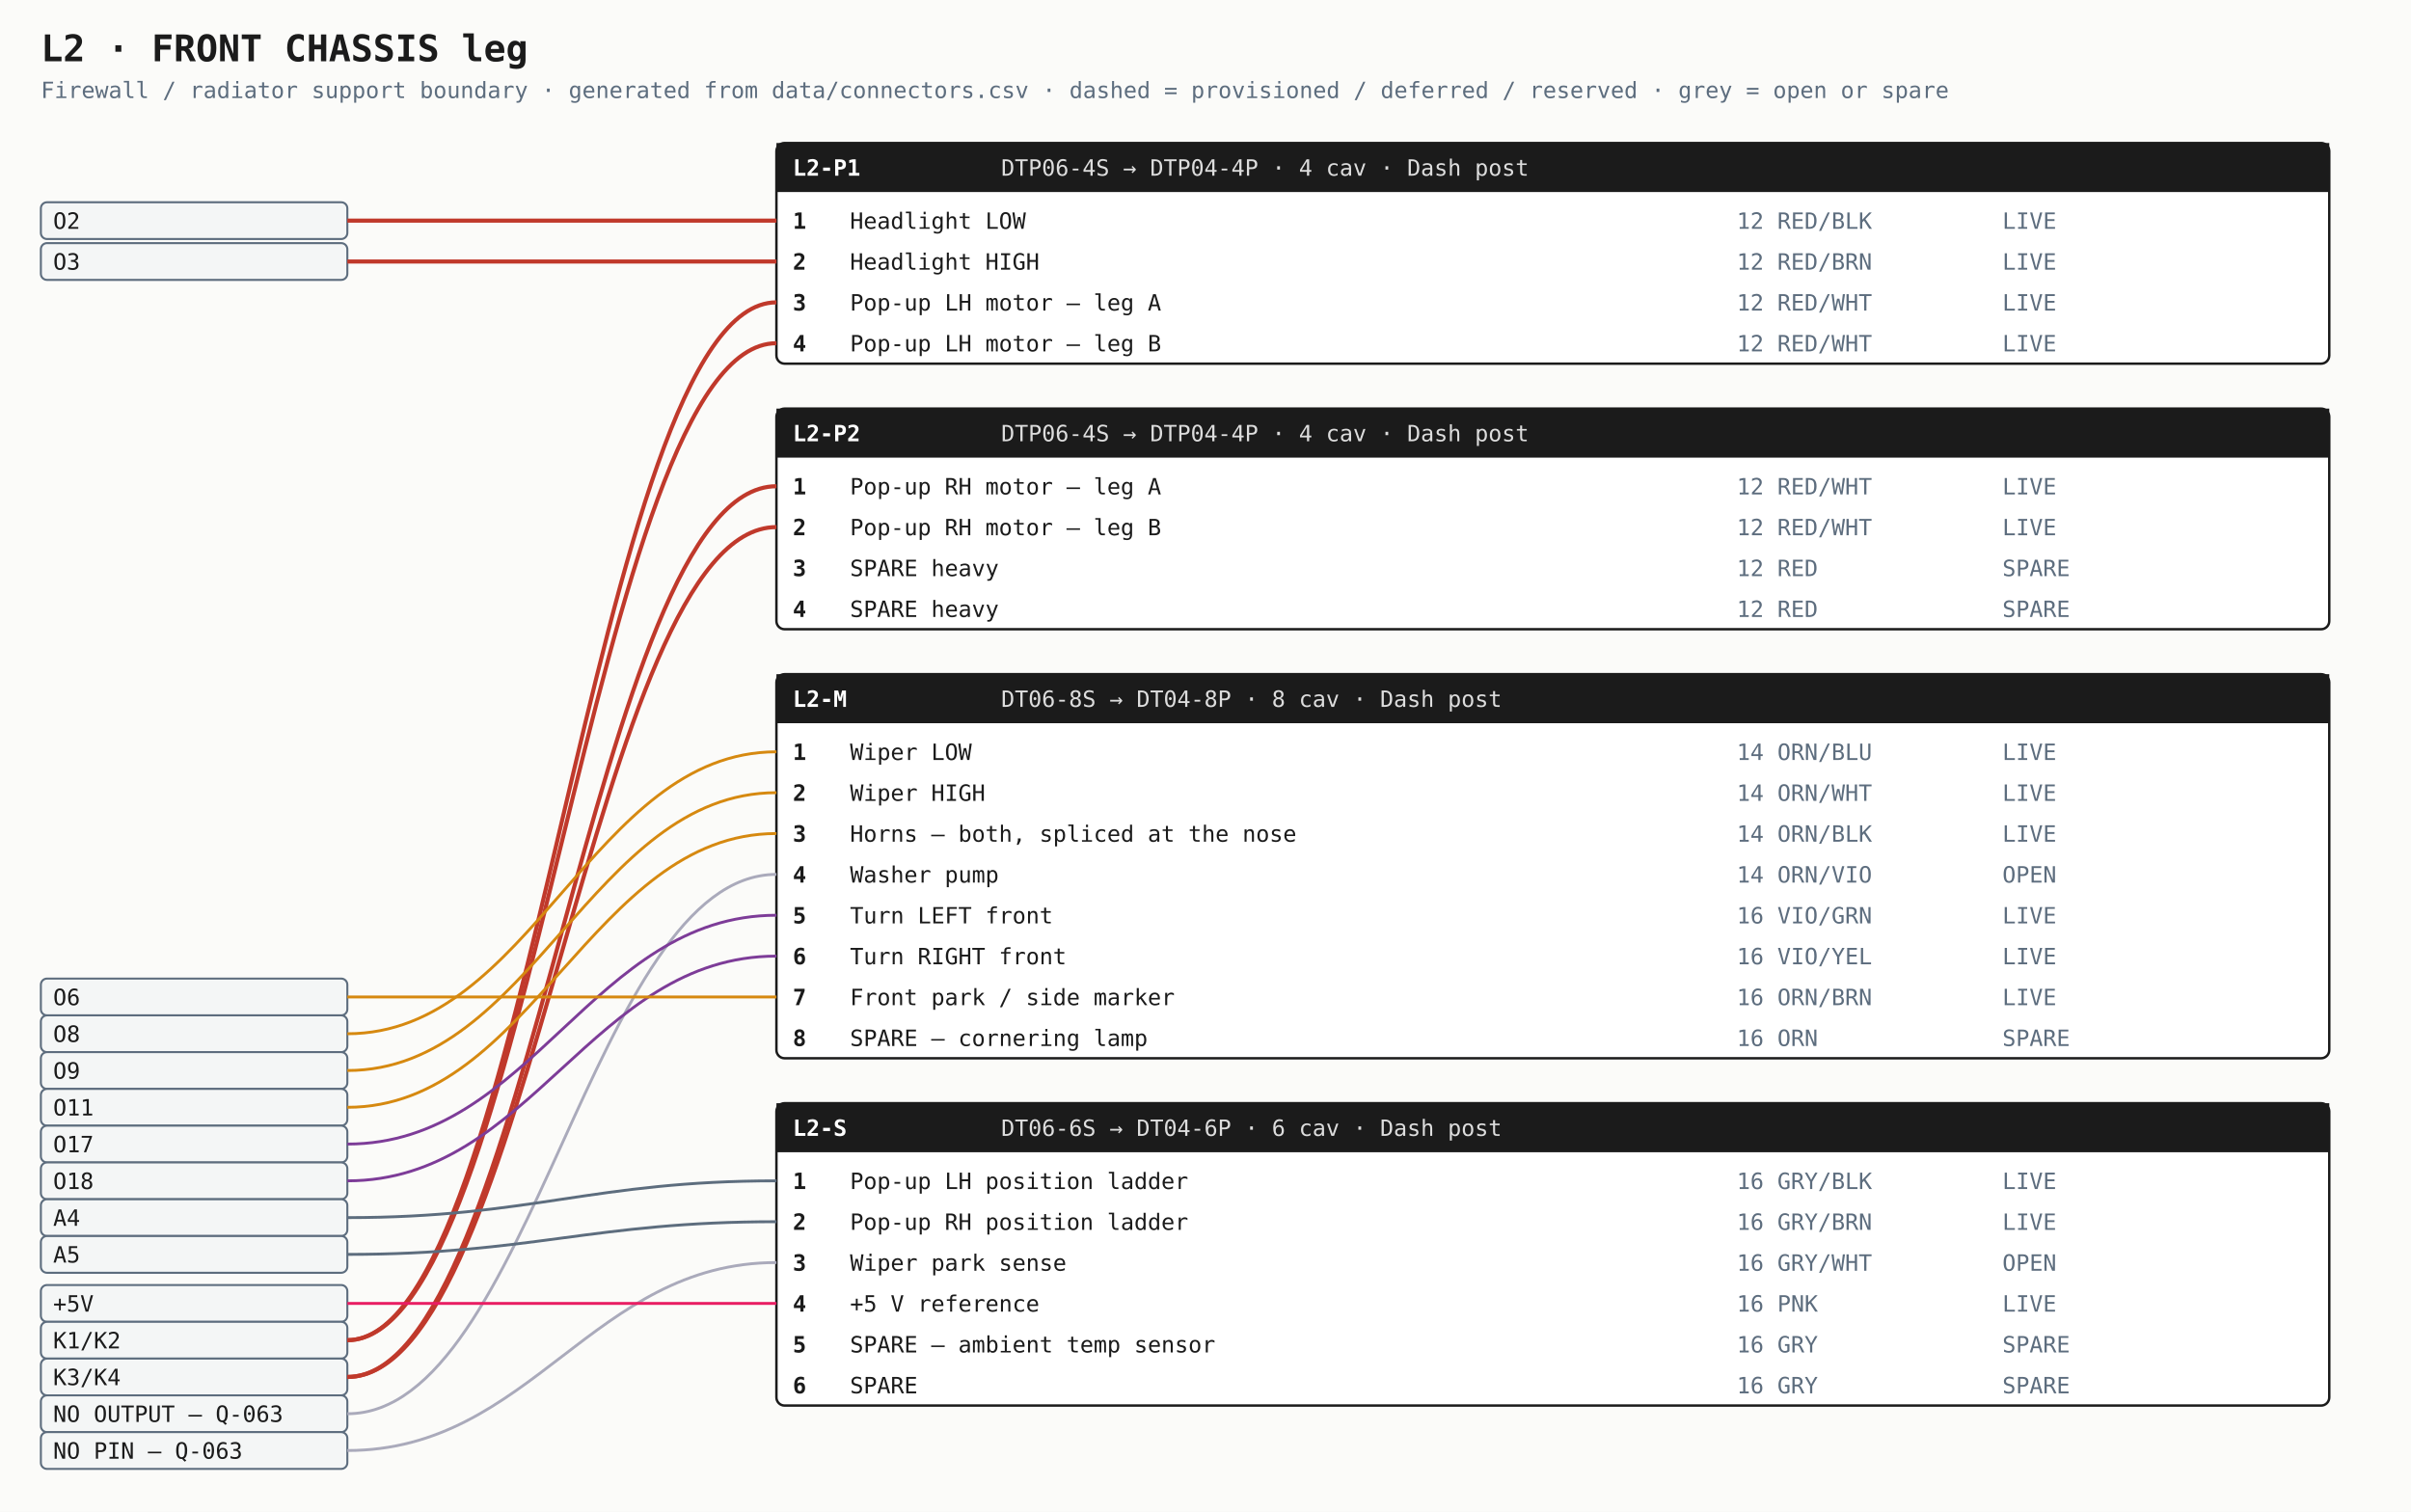
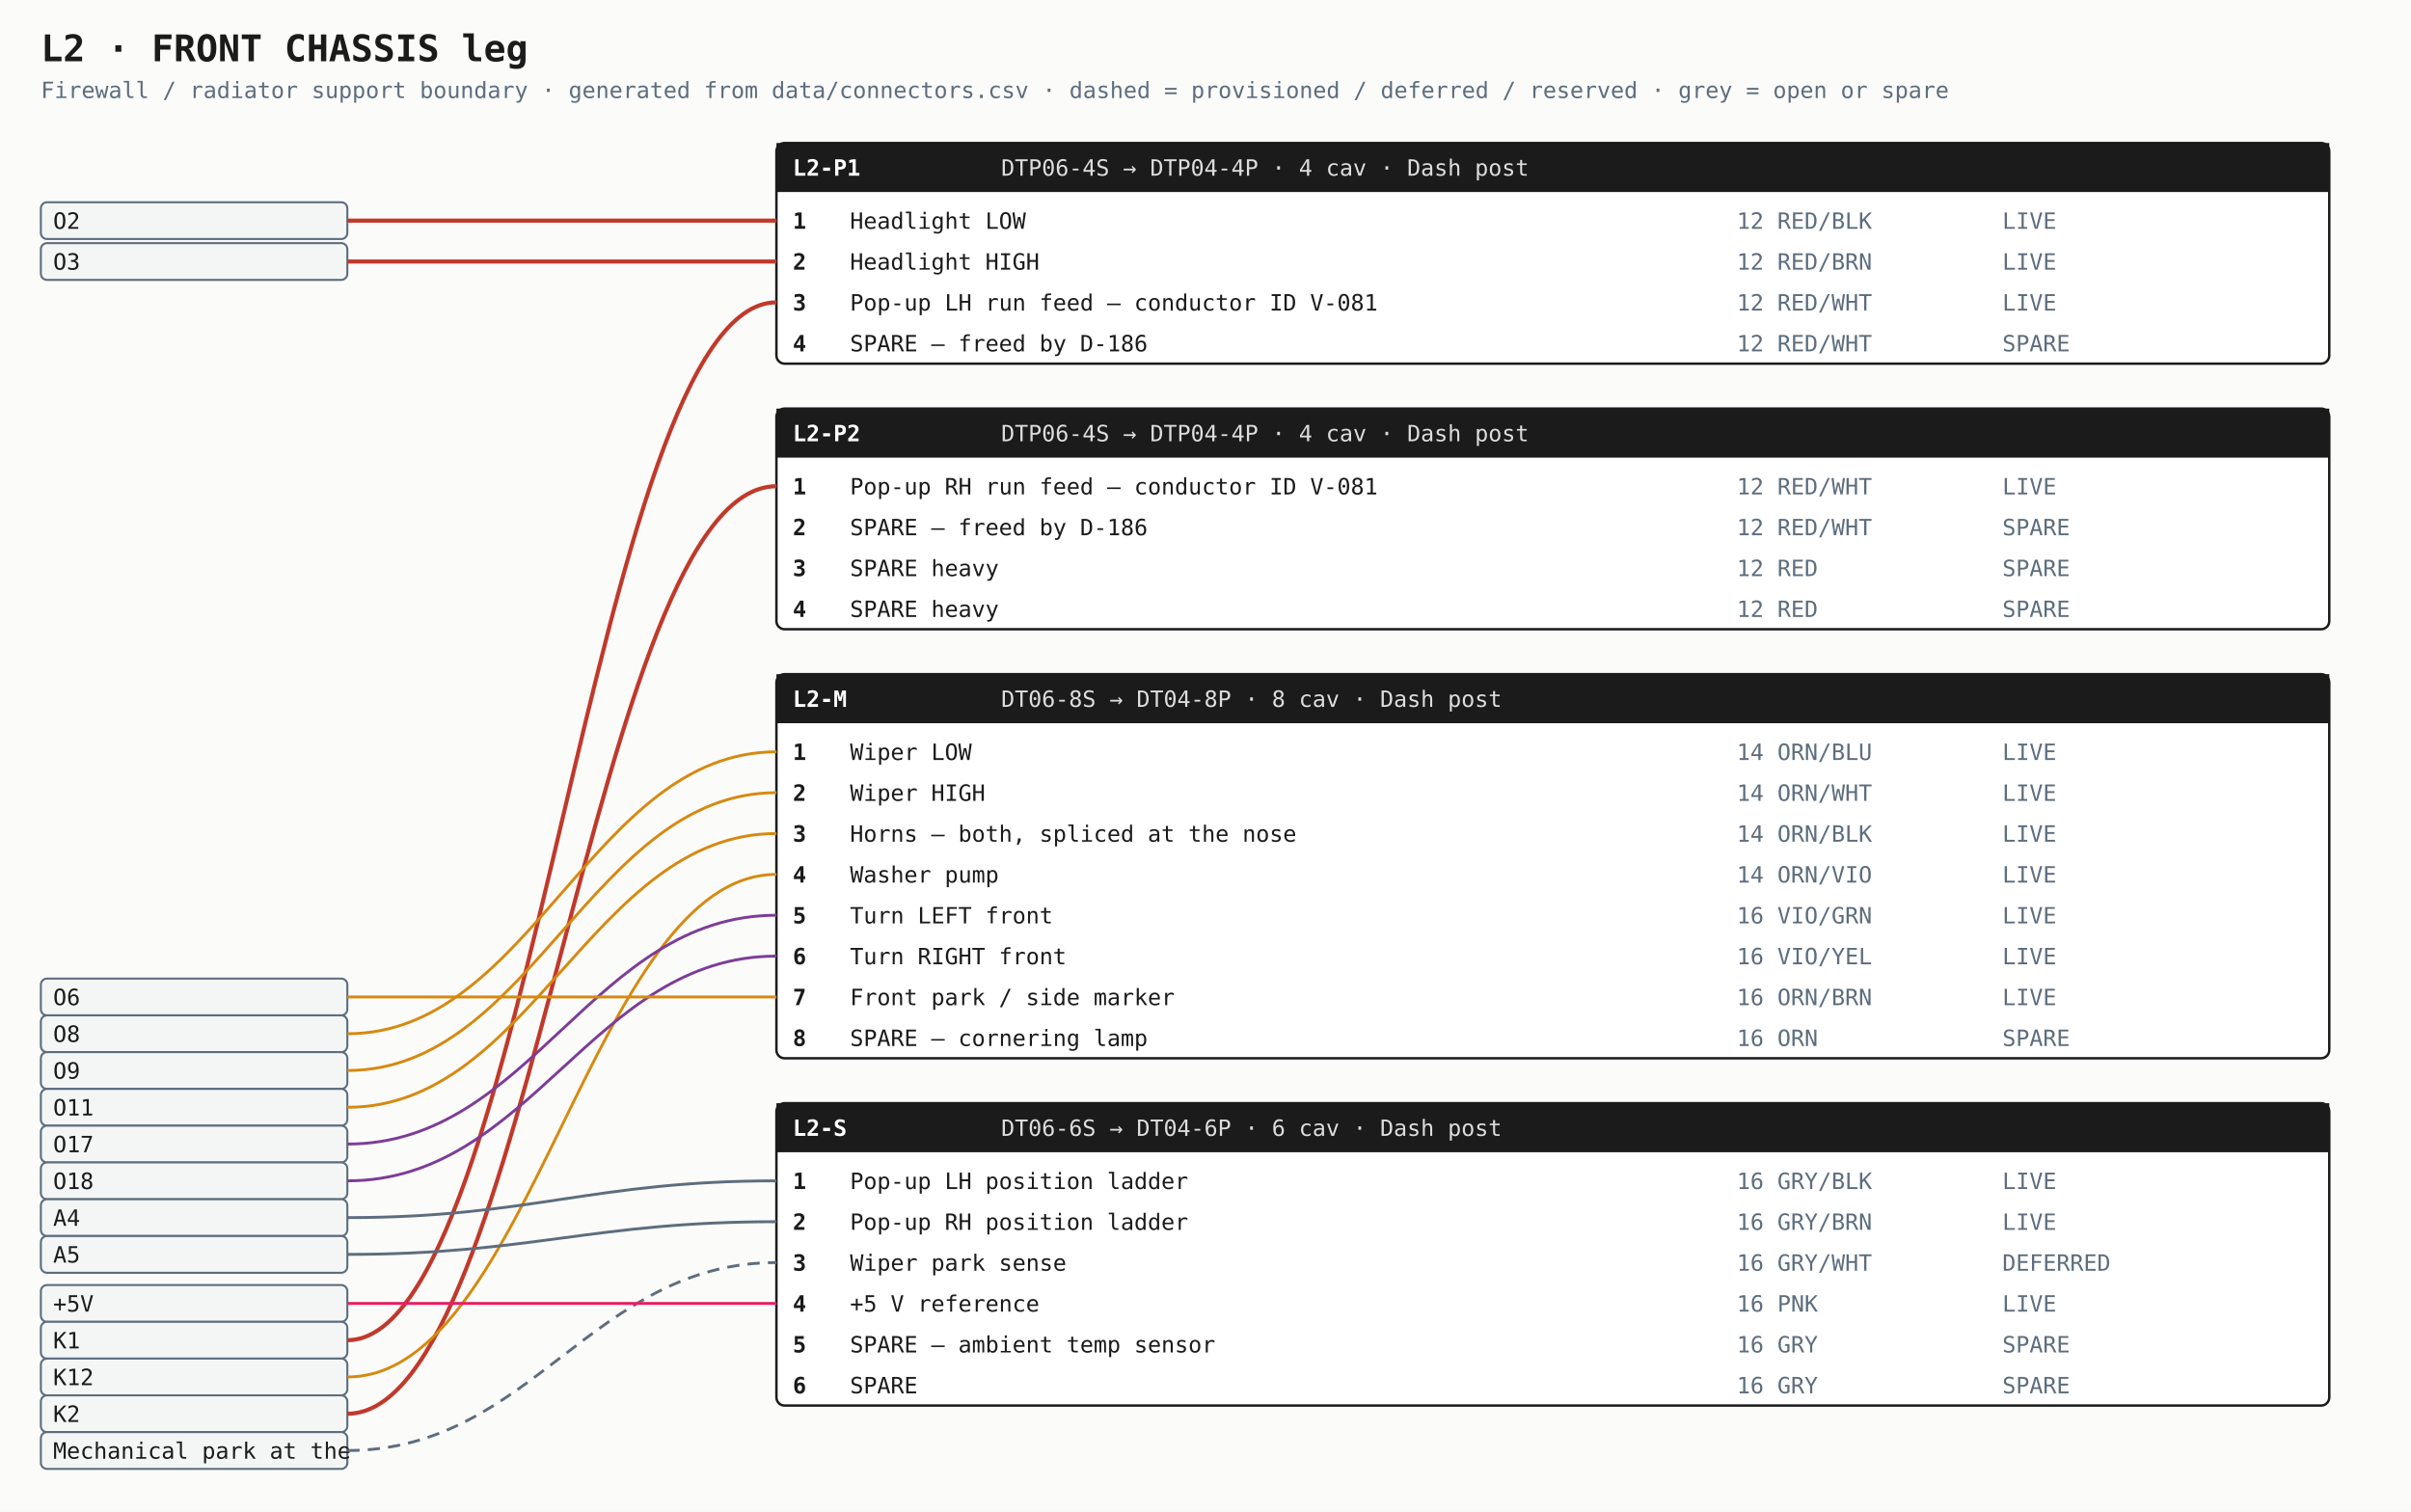
<svg xmlns="http://www.w3.org/2000/svg" width="1180" height="740" viewBox="0 0 1180 740" font-family="ui-monospace, Menlo, Consolas, monospace" font-size="11">
  <style>.t{fill:#1b1b1b}.d{fill:#5d6d7e}.h{font-weight:700;fill:#1b1b1b}.box{fill:#fff;stroke:#1b1b1b;stroke-width:1.2}.src{fill:#f4f6f6;stroke:#5d6d7e}</style>
  <rect width="1180" height="740" fill="#fbfbf9" />
  <text x="20" y="30" font-size="18" class="h">L2 · FRONT CHASSIS leg</text>
  <text x="20" y="48" class="d">Firewall / radiator support boundary · generated from data/connectors.csv · dashed = provisioned / deferred / reserved · grey = open or spare</text>
  <rect x="20" y="99.0" width="150" height="18" rx="3" class="src" />
  <text x="26" y="112.0" class="t">O2</text>
  <rect x="20" y="119.0" width="150" height="18" rx="3" class="src" />
  <text x="26" y="132.0" class="t">O3</text>
  <rect x="20" y="479.0" width="150" height="18" rx="3" class="src" />
  <text x="26" y="492.0" class="t">O6</text>
  <rect x="20" y="497.0" width="150" height="18" rx="3" class="src" />
  <text x="26" y="510.0" class="t">O8</text>
  <rect x="20" y="515.0" width="150" height="18" rx="3" class="src" />
  <text x="26" y="528.0" class="t">O9</text>
  <rect x="20" y="533.0" width="150" height="18" rx="3" class="src" />
  <text x="26" y="546.0" class="t">O11</text>
  <rect x="20" y="551.0" width="150" height="18" rx="3" class="src" />
  <text x="26" y="564.0" class="t">O17</text>
  <rect x="20" y="569.0" width="150" height="18" rx="3" class="src" />
  <text x="26" y="582.0" class="t">O18</text>
  <rect x="20" y="587.0" width="150" height="18" rx="3" class="src" />
  <text x="26" y="600.0" class="t">A4</text>
  <rect x="20" y="605.0" width="150" height="18" rx="3" class="src" />
  <text x="26" y="618.0" class="t">A5</text>
  <rect x="20" y="629.0" width="150" height="18" rx="3" class="src" />
  <text x="26" y="642.0" class="t">+5V</text>
  <rect x="20" y="647.0" width="150" height="18" rx="3" class="src" />
-   <text x="26" y="660.0" class="t">K1/K2</text>
+   <text x="26" y="660.0" class="t">K1</text>
  <rect x="20" y="665.0" width="150" height="18" rx="3" class="src" />
-   <text x="26" y="678.0" class="t">K3/K4</text>
+   <text x="26" y="678.0" class="t">K12</text>
  <rect x="20" y="683.0" width="150" height="18" rx="3" class="src" />
-   <text x="26" y="696.0" class="t">NO OUTPUT — Q-063</text>
+   <text x="26" y="696.0" class="t">K2</text>
  <rect x="20" y="701.0" width="150" height="18" rx="3" class="src" />
-   <text x="26" y="714.0" class="t">NO PIN — Q-063</text>
+   <text x="26" y="714.0" class="t">Mechanical park at the</text>
  <rect x="380" y="70" width="760" height="108" rx="4" class="box" />
  <rect x="380" y="70" width="760" height="24" fill="#1b1b1b" />
  <text x="388" y="86" fill="#fff" font-weight="700">L2-P1</text>
  <text x="490" y="86" fill="#ddd">DTP06-4S → DTP04-4P · 4 cav · Dash post</text>
  <text x="388" y="112.0" class="h">1</text>
  <text x="416" y="112.0" class="t">Headlight LOW</text>
  <text x="850" y="112.0" class="d">12 RED/BLK</text>
  <text x="980" y="112.0" class="d">LIVE</text>
  <path d="M170,108.0 C 260,108.0 290,108.0 380,108.0" fill="none" stroke="#c0392b" stroke-width="2" />
  <text x="388" y="132.0" class="h">2</text>
  <text x="416" y="132.0" class="t">Headlight HIGH</text>
  <text x="850" y="132.0" class="d">12 RED/BRN</text>
  <text x="980" y="132.0" class="d">LIVE</text>
  <path d="M170,128.0 C 260,128.0 290,128.0 380,128.0" fill="none" stroke="#c0392b" stroke-width="2" />
  <text x="388" y="152.0" class="h">3</text>
-   <text x="416" y="152.0" class="t">Pop-up LH motor — leg A</text>
+   <text x="416" y="152.0" class="t">Pop-up LH run feed — conductor ID V-081</text>
  <text x="850" y="152.0" class="d">12 RED/WHT</text>
  <text x="980" y="152.0" class="d">LIVE</text>
  <path d="M170,656.0 C 260,656.0 290,148.0 380,148.0" fill="none" stroke="#c0392b" stroke-width="2" />
  <text x="388" y="172.0" class="h">4</text>
-   <text x="416" y="172.0" class="t">Pop-up LH motor — leg B</text>
+   <text x="416" y="172.0" class="t">SPARE — freed by D-186</text>
  <text x="850" y="172.0" class="d">12 RED/WHT</text>
-   <text x="980" y="172.0" class="d">LIVE</text>
-   <path d="M170,656.0 C 260,656.0 290,168.0 380,168.0" fill="none" stroke="#c0392b" stroke-width="2" />
+   <text x="980" y="172.0" class="d">SPARE</text>
  <rect x="380" y="200" width="760" height="108" rx="4" class="box" />
  <rect x="380" y="200" width="760" height="24" fill="#1b1b1b" />
  <text x="388" y="216" fill="#fff" font-weight="700">L2-P2</text>
  <text x="490" y="216" fill="#ddd">DTP06-4S → DTP04-4P · 4 cav · Dash post</text>
  <text x="388" y="242.0" class="h">1</text>
-   <text x="416" y="242.0" class="t">Pop-up RH motor — leg A</text>
+   <text x="416" y="242.0" class="t">Pop-up RH run feed — conductor ID V-081</text>
  <text x="850" y="242.0" class="d">12 RED/WHT</text>
  <text x="980" y="242.0" class="d">LIVE</text>
-   <path d="M170,674.0 C 260,674.0 290,238.0 380,238.0" fill="none" stroke="#c0392b" stroke-width="2" />
+   <path d="M170,692.0 C 260,692.0 290,238.0 380,238.0" fill="none" stroke="#c0392b" stroke-width="2" />
  <text x="388" y="262.0" class="h">2</text>
-   <text x="416" y="262.0" class="t">Pop-up RH motor — leg B</text>
+   <text x="416" y="262.0" class="t">SPARE — freed by D-186</text>
  <text x="850" y="262.0" class="d">12 RED/WHT</text>
-   <text x="980" y="262.0" class="d">LIVE</text>
-   <path d="M170,674.0 C 260,674.0 290,258.0 380,258.0" fill="none" stroke="#c0392b" stroke-width="2" />
+   <text x="980" y="262.0" class="d">SPARE</text>
  <text x="388" y="282.0" class="h">3</text>
  <text x="416" y="282.0" class="t">SPARE heavy</text>
  <text x="850" y="282.0" class="d">12 RED</text>
  <text x="980" y="282.0" class="d">SPARE</text>
  <text x="388" y="302.0" class="h">4</text>
  <text x="416" y="302.0" class="t">SPARE heavy</text>
  <text x="850" y="302.0" class="d">12 RED</text>
  <text x="980" y="302.0" class="d">SPARE</text>
  <rect x="380" y="330" width="760" height="188" rx="4" class="box" />
  <rect x="380" y="330" width="760" height="24" fill="#1b1b1b" />
  <text x="388" y="346" fill="#fff" font-weight="700">L2-M</text>
  <text x="490" y="346" fill="#ddd">DT06-8S → DT04-8P · 8 cav · Dash post</text>
  <text x="388" y="372.0" class="h">1</text>
  <text x="416" y="372.0" class="t">Wiper LOW</text>
  <text x="850" y="372.0" class="d">14 ORN/BLU</text>
  <text x="980" y="372.0" class="d">LIVE</text>
  <path d="M170,506.0 C 260,506.0 290,368.0 380,368.0" fill="none" stroke="#d68910" stroke-width="1.4" />
  <text x="388" y="392.0" class="h">2</text>
  <text x="416" y="392.0" class="t">Wiper HIGH</text>
  <text x="850" y="392.0" class="d">14 ORN/WHT</text>
  <text x="980" y="392.0" class="d">LIVE</text>
  <path d="M170,524.0 C 260,524.0 290,388.0 380,388.0" fill="none" stroke="#d68910" stroke-width="1.4" />
  <text x="388" y="412.0" class="h">3</text>
  <text x="416" y="412.0" class="t">Horns — both, spliced at the nose</text>
  <text x="850" y="412.0" class="d">14 ORN/BLK</text>
  <text x="980" y="412.0" class="d">LIVE</text>
  <path d="M170,542.0 C 260,542.0 290,408.0 380,408.0" fill="none" stroke="#d68910" stroke-width="1.4" />
  <text x="388" y="432.0" class="h">4</text>
  <text x="416" y="432.0" class="t">Washer pump</text>
  <text x="850" y="432.0" class="d">14 ORN/VIO</text>
-   <text x="980" y="432.0" class="d">OPEN</text>
-   <path d="M170,692.0 C 260,692.0 290,428.0 380,428.0" fill="none" stroke="#aab" stroke-width="1.4" />
+   <text x="980" y="432.0" class="d">LIVE</text>
+   <path d="M170,674.0 C 260,674.0 290,428.0 380,428.0" fill="none" stroke="#d68910" stroke-width="1.4" />
  <text x="388" y="452.0" class="h">5</text>
  <text x="416" y="452.0" class="t">Turn LEFT front</text>
  <text x="850" y="452.0" class="d">16 VIO/GRN</text>
  <text x="980" y="452.0" class="d">LIVE</text>
  <path d="M170,560.0 C 260,560.0 290,448.0 380,448.0" fill="none" stroke="#7d3c98" stroke-width="1.4" />
  <text x="388" y="472.0" class="h">6</text>
  <text x="416" y="472.0" class="t">Turn RIGHT front</text>
  <text x="850" y="472.0" class="d">16 VIO/YEL</text>
  <text x="980" y="472.0" class="d">LIVE</text>
  <path d="M170,578.0 C 260,578.0 290,468.0 380,468.0" fill="none" stroke="#7d3c98" stroke-width="1.4" />
  <text x="388" y="492.0" class="h">7</text>
  <text x="416" y="492.0" class="t">Front park / side marker</text>
  <text x="850" y="492.0" class="d">16 ORN/BRN</text>
  <text x="980" y="492.0" class="d">LIVE</text>
  <path d="M170,488.0 C 260,488.0 290,488.0 380,488.0" fill="none" stroke="#d68910" stroke-width="1.4" />
  <text x="388" y="512.0" class="h">8</text>
  <text x="416" y="512.0" class="t">SPARE — cornering lamp</text>
  <text x="850" y="512.0" class="d">16 ORN</text>
  <text x="980" y="512.0" class="d">SPARE</text>
  <rect x="380" y="540" width="760" height="148" rx="4" class="box" />
  <rect x="380" y="540" width="760" height="24" fill="#1b1b1b" />
  <text x="388" y="556" fill="#fff" font-weight="700">L2-S</text>
  <text x="490" y="556" fill="#ddd">DT06-6S → DT04-6P · 6 cav · Dash post</text>
  <text x="388" y="582.0" class="h">1</text>
  <text x="416" y="582.0" class="t">Pop-up LH position ladder</text>
  <text x="850" y="582.0" class="d">16 GRY/BLK</text>
  <text x="980" y="582.0" class="d">LIVE</text>
  <path d="M170,596.0 C 260,596.0 290,578.0 380,578.0" fill="none" stroke="#5d6d7e" stroke-width="1.4" />
  <text x="388" y="602.0" class="h">2</text>
  <text x="416" y="602.0" class="t">Pop-up RH position ladder</text>
  <text x="850" y="602.0" class="d">16 GRY/BRN</text>
  <text x="980" y="602.0" class="d">LIVE</text>
  <path d="M170,614.0 C 260,614.0 290,598.0 380,598.0" fill="none" stroke="#5d6d7e" stroke-width="1.4" />
  <text x="388" y="622.0" class="h">3</text>
  <text x="416" y="622.0" class="t">Wiper park sense</text>
  <text x="850" y="622.0" class="d">16 GRY/WHT</text>
-   <text x="980" y="622.0" class="d">OPEN</text>
-   <path d="M170,710.0 C 260,710.0 290,618.0 380,618.0" fill="none" stroke="#aab" stroke-width="1.4" />
+   <text x="980" y="622.0" class="d">DEFERRED</text>
+   <path d="M170,710.0 C 260,710.0 290,618.0 380,618.0" fill="none" stroke="#5d6d7e" stroke-width="1.4" stroke-dasharray="6 4" />
  <text x="388" y="642.0" class="h">4</text>
  <text x="416" y="642.0" class="t">+5 V reference</text>
  <text x="850" y="642.0" class="d">16 PNK</text>
  <text x="980" y="642.0" class="d">LIVE</text>
  <path d="M170,638.0 C 260,638.0 290,638.0 380,638.0" fill="none" stroke="#e91e63" stroke-width="1.4" />
  <text x="388" y="662.0" class="h">5</text>
  <text x="416" y="662.0" class="t">SPARE — ambient temp sensor</text>
  <text x="850" y="662.0" class="d">16 GRY</text>
  <text x="980" y="662.0" class="d">SPARE</text>
  <text x="388" y="682.0" class="h">6</text>
  <text x="416" y="682.0" class="t">SPARE</text>
  <text x="850" y="682.0" class="d">16 GRY</text>
  <text x="980" y="682.0" class="d">SPARE</text>
</svg>
